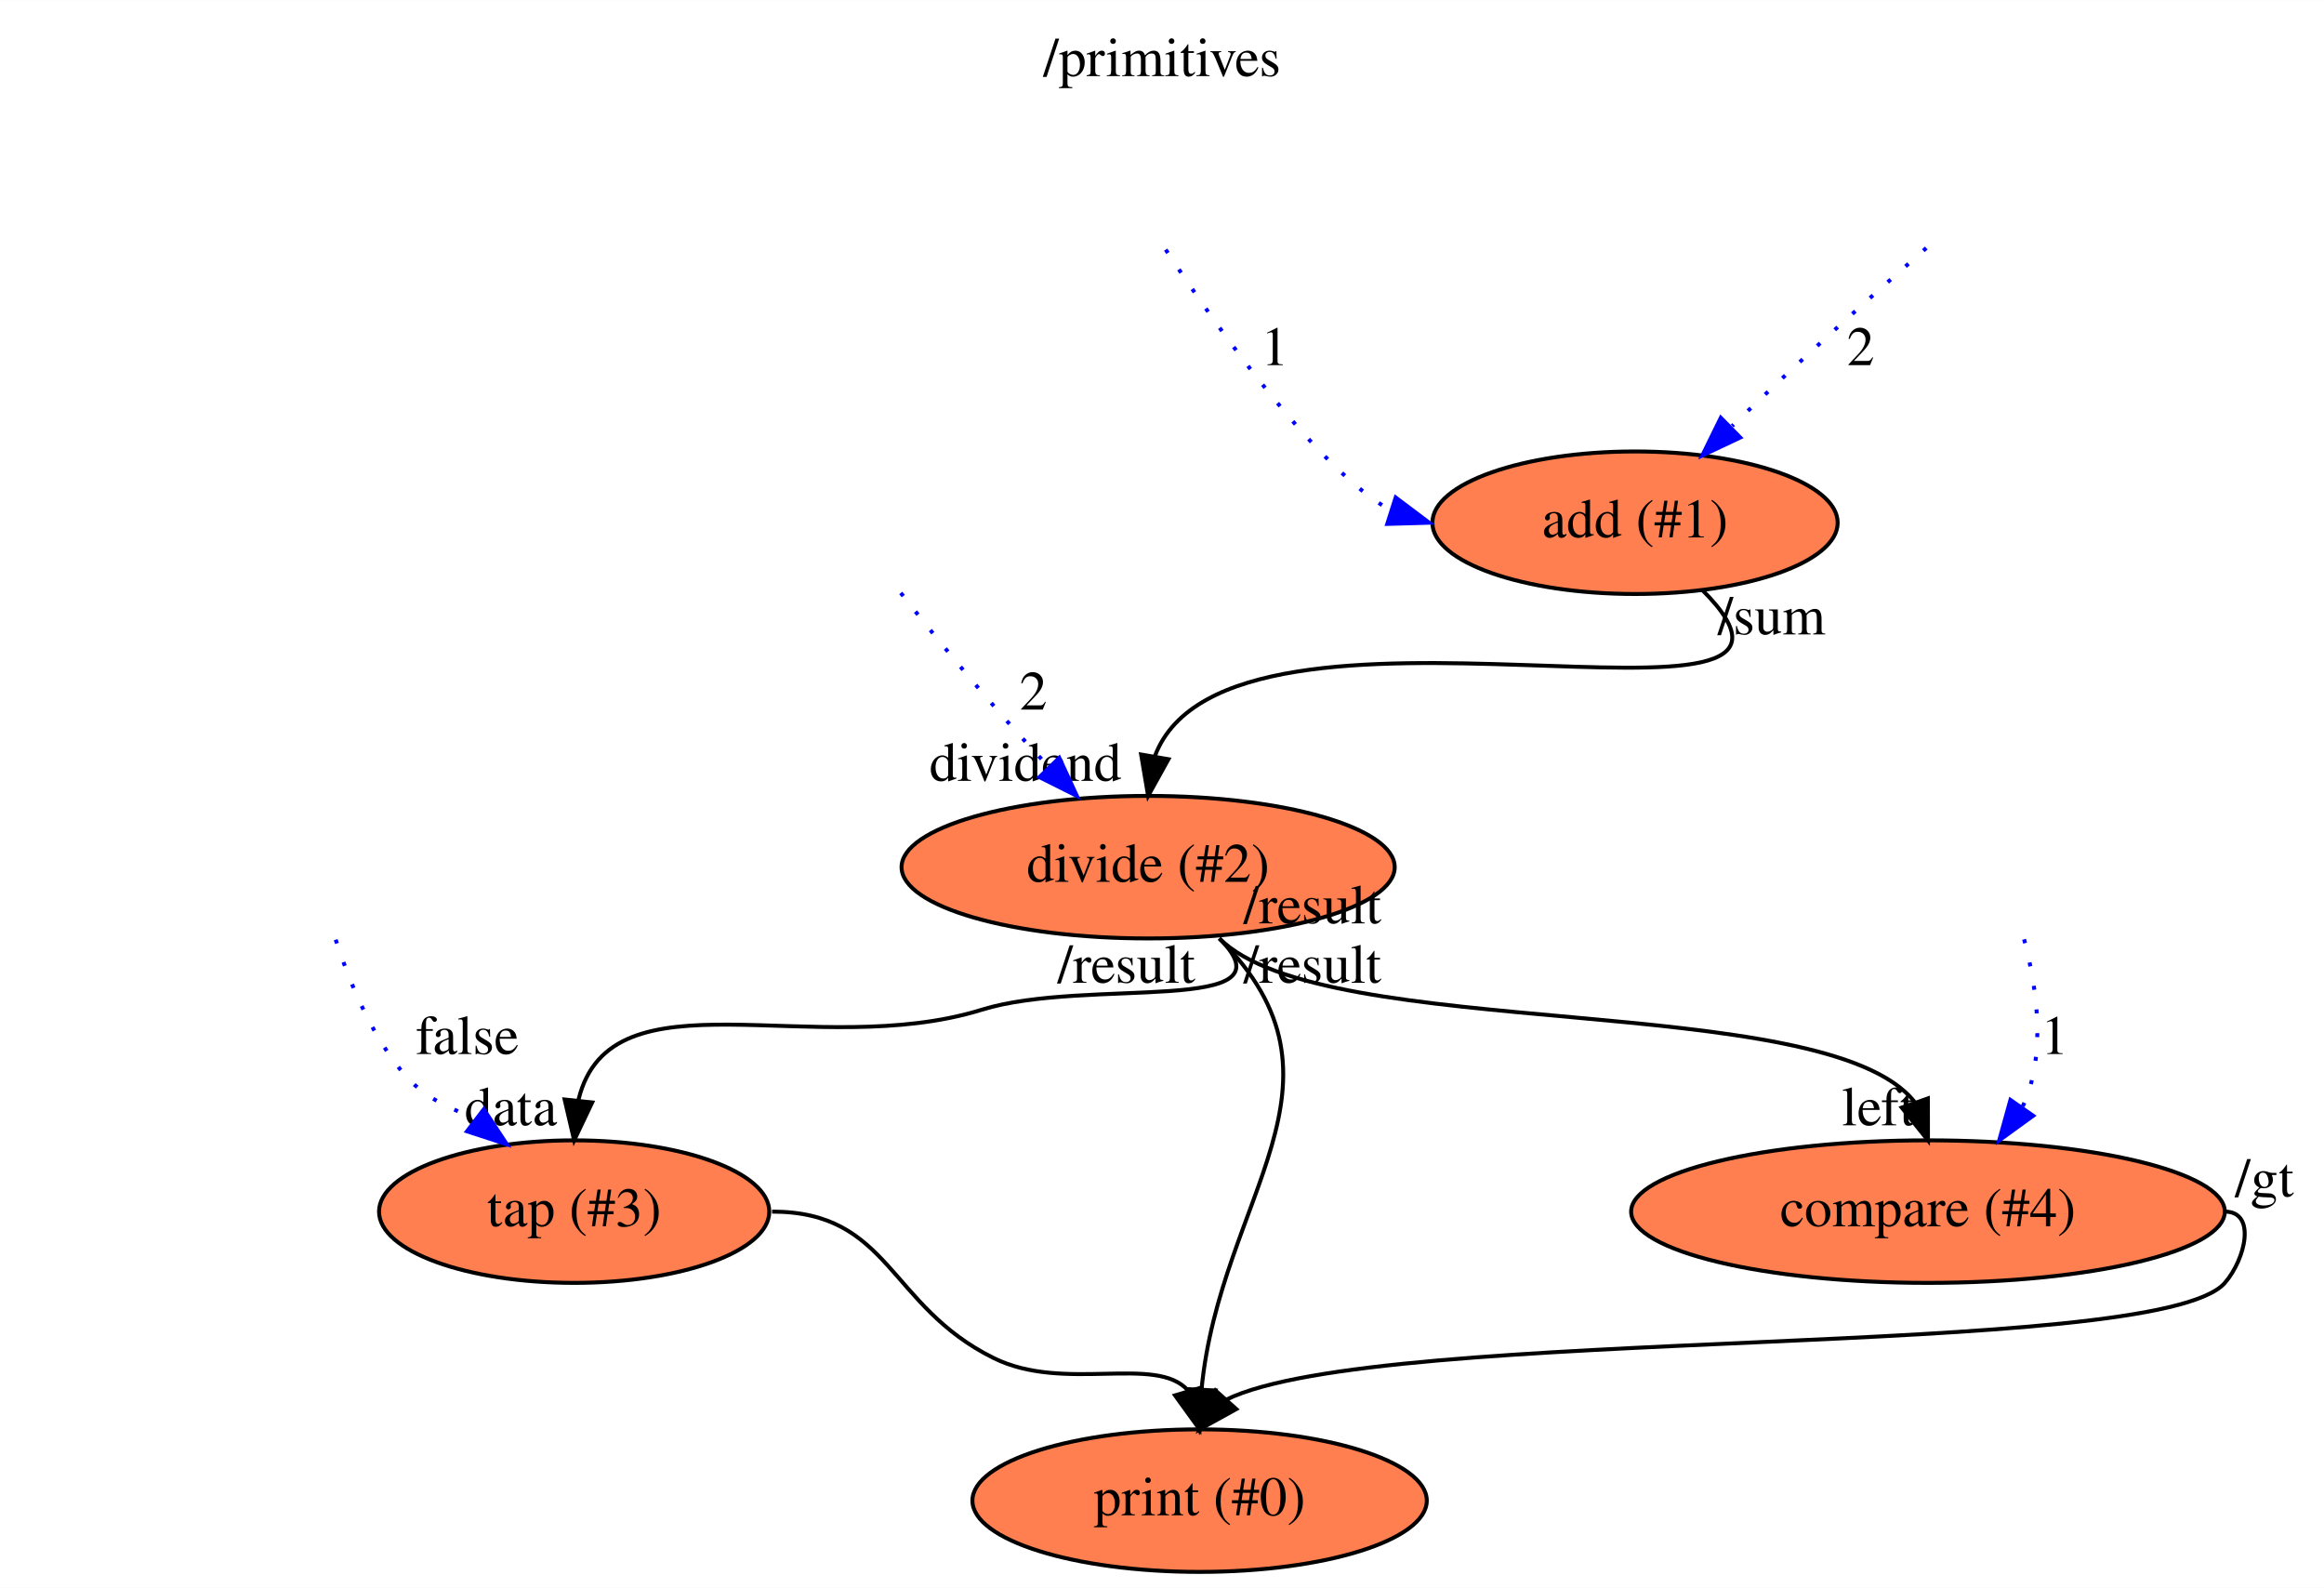
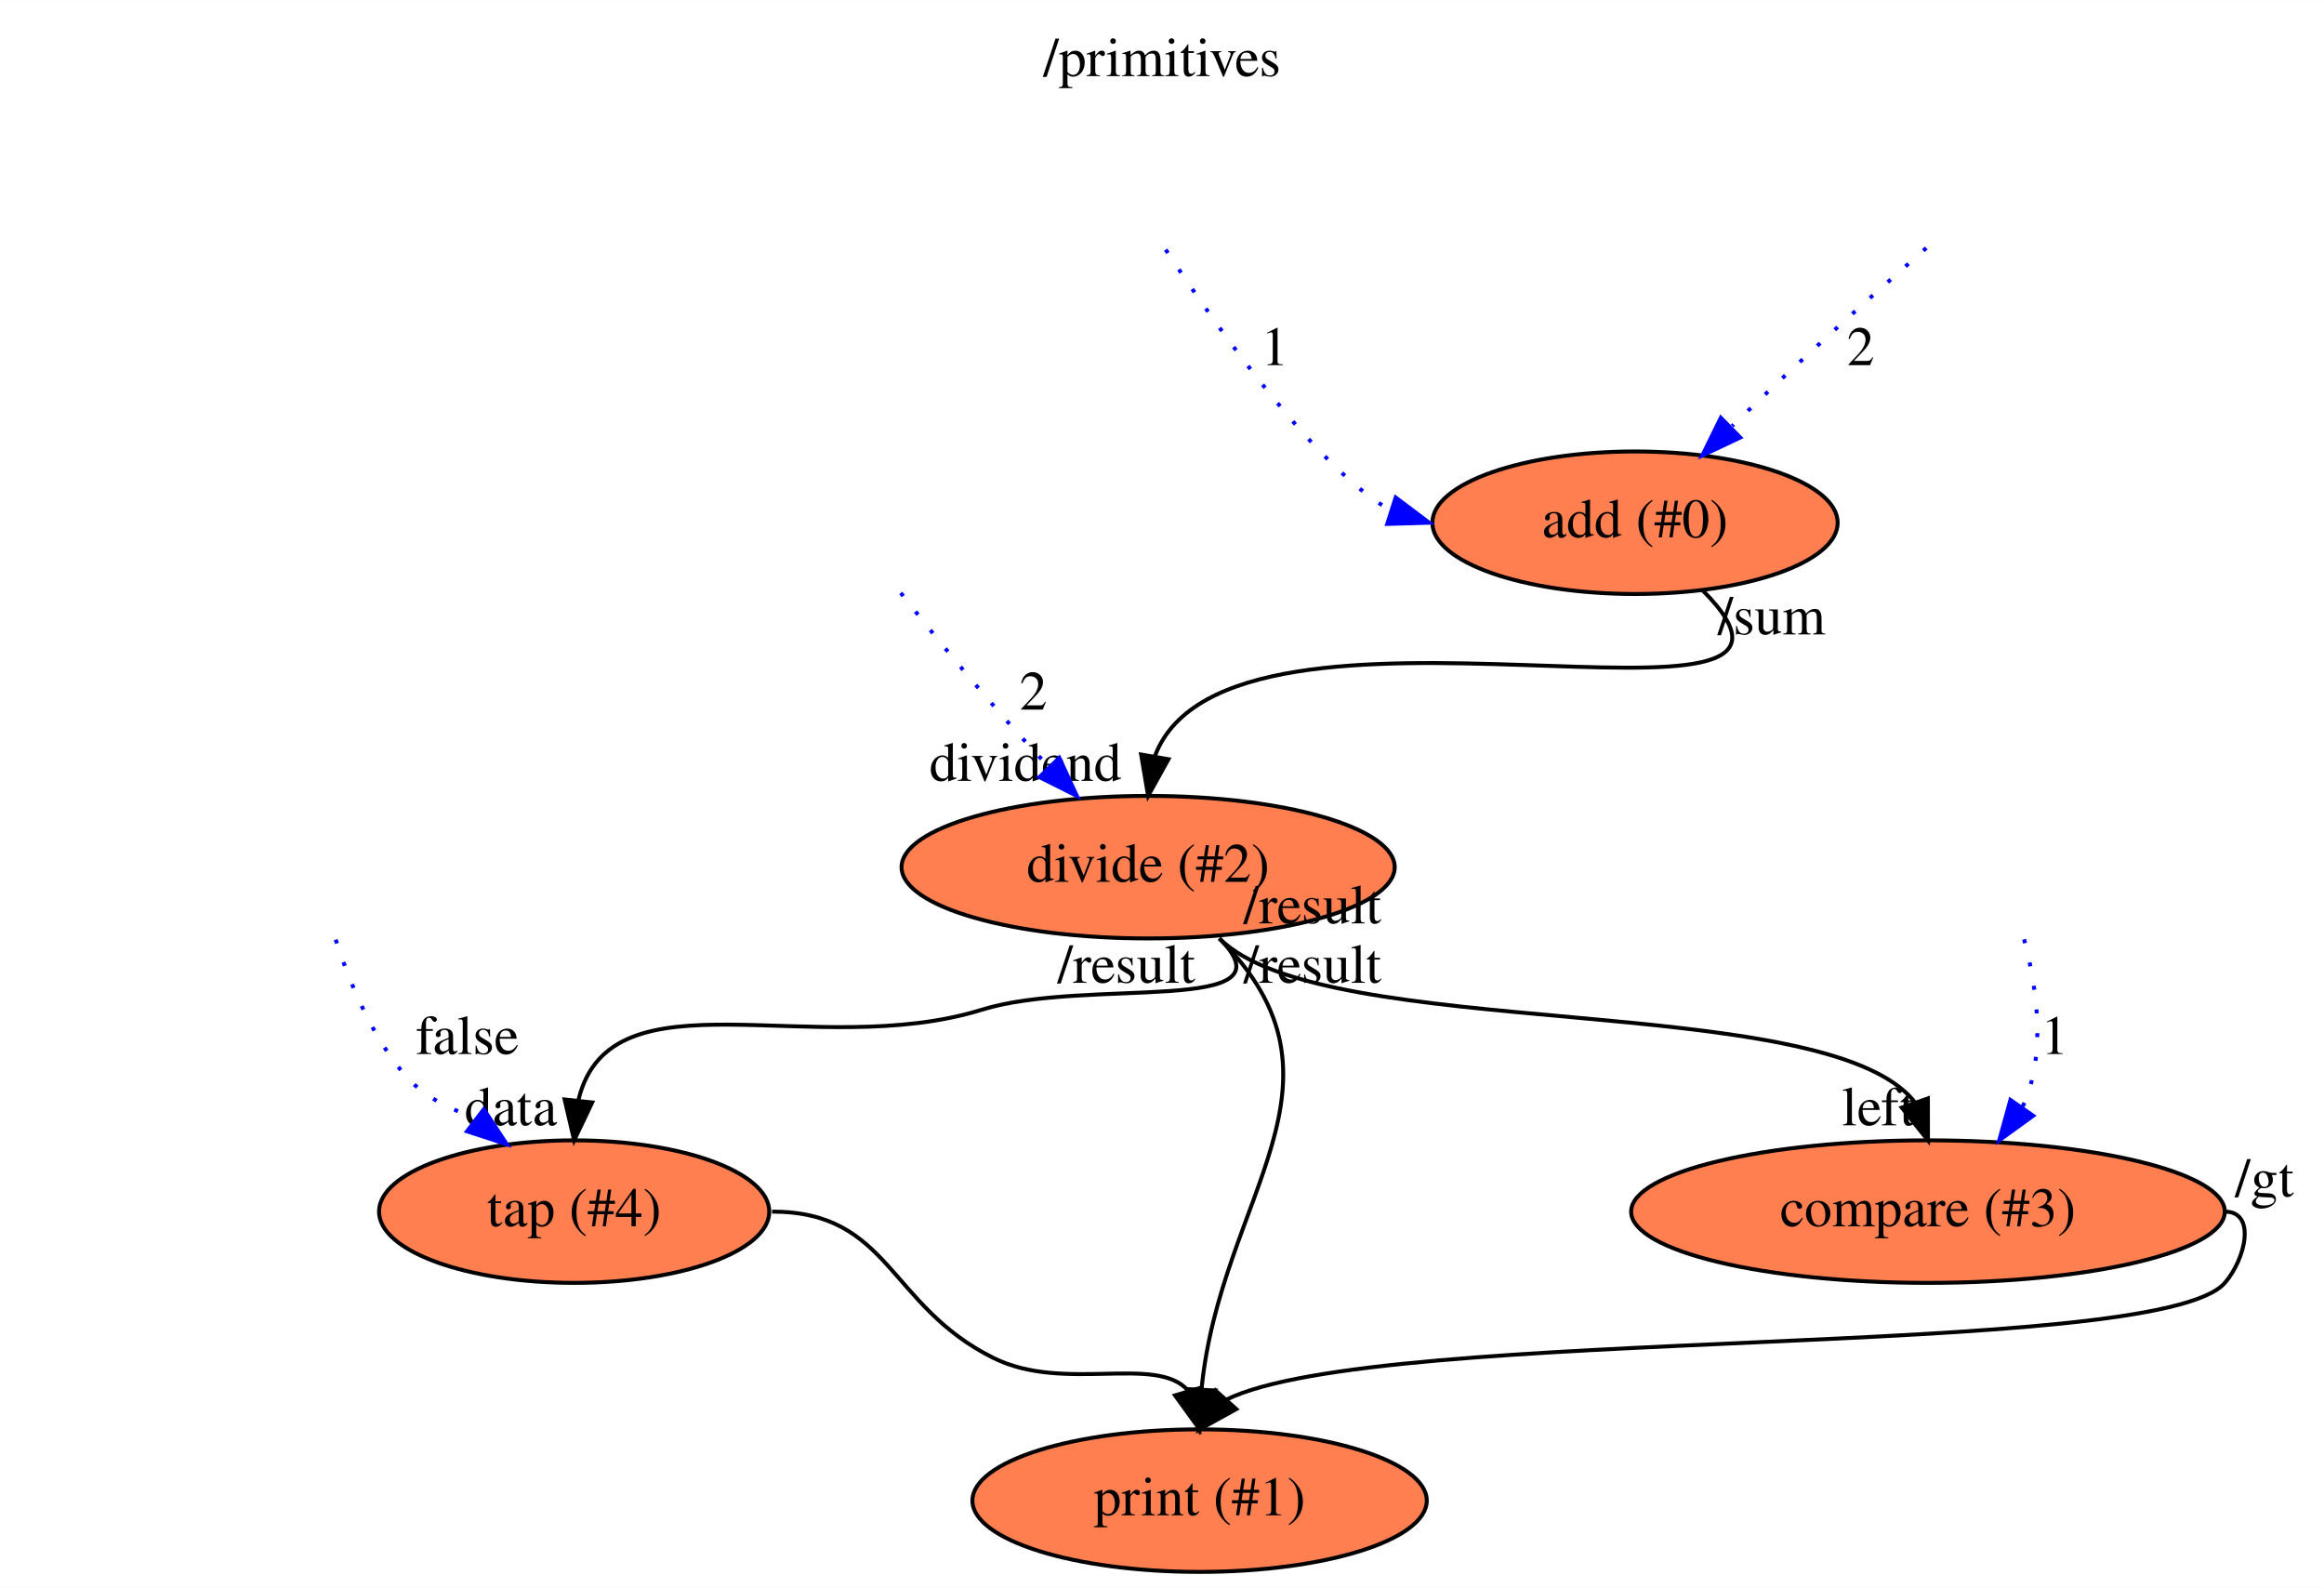
<svg xmlns="http://www.w3.org/2000/svg" xmlns:xlink="http://www.w3.org/1999/xlink" width="587pt" height="401pt" viewBox="0.00 0.00 587.09 401.00">
  <g id="graph0" class="graph" transform="scale(1 1) rotate(0) translate(4 397)">
    <polygon fill="#ffffff" stroke="transparent" points="-4,4 -4,-397 583.087,-397 583.087,4 -4,4" />
    <text text-anchor="middle" x="289.543" y="-377.8" font-family="Times,serif" font-size="14.00" fill="#000000">/primitives</text>
    <g id="node1" class="node">
      <g id="a_node1">
-         <a xlink:href="file:///home/travis/build/andrewdavidmackenzie/flow/flowstdlib/math/add/add.html" xlink:title="add (#1)">
+         <a xlink:href="file:///home/travis/build/andrewdavidmackenzie/flow/flowstdlib/math/add/add.html" xlink:title="add (#0)">
          <ellipse fill="#ff7f50" stroke="#000000" cx="409.043" cy="-265" rx="51.191" ry="18" />
-           <text text-anchor="middle" x="409.043" y="-261.3" font-family="Times,serif" font-size="14.00" fill="#000000">add (#1)</text>
+           <text text-anchor="middle" x="409.043" y="-261.3" font-family="Times,serif" font-size="14.00" fill="#000000">add (#0)</text>
        </a>
      </g>
    </g>
    <g id="node4" class="node">
      <g id="a_node4">
        <a xlink:href="file:///home/travis/build/andrewdavidmackenzie/flow/flowstdlib/math/divide/divide.html" xlink:title="divide (#2)">
          <ellipse fill="#ff7f50" stroke="#000000" cx="286.043" cy="-178" rx="62.289" ry="18" />
          <text text-anchor="middle" x="286.043" y="-174.3" font-family="Times,serif" font-size="14.00" fill="#000000">divide (#2)</text>
        </a>
      </g>
    </g>
    <g id="edge3" class="edge">
      <path fill="none" stroke="#000000" d="M426.043,-248C470.32,-203.724 306.469,-255.778 287.766,-206.093" />
      <polygon fill="#000000" stroke="#000000" points="291.176,-205.268 286.043,-196 284.276,-206.446 291.176,-205.268" />
      <text text-anchor="middle" x="255.043" y="-199.8" font-family="Times,serif" font-size="14.00" fill="#000000">dividend</text>
      <text text-anchor="middle" x="443.543" y="-236.8" font-family="Times,serif" font-size="14.00" fill="#000000">/sum</text>
    </g>
    <g id="edge1" class="edge">
      <path fill="none" stroke="#0000ff" stroke-dasharray="1,5" d="M482.616,-334.379C468.909,-322.361 450.361,-305.727 433.597,-289.441" />
      <polygon fill="#0000ff" stroke="#0000ff" points="435.624,-286.524 426.043,-282 430.711,-291.511 435.624,-286.524" />
      <text text-anchor="middle" x="466.043" y="-304.8" font-family="Times,serif" font-size="14.00" fill="#000000">2</text>
    </g>
    <g id="edge2" class="edge">
      <path fill="none" stroke="#0000ff" stroke-dasharray="1,5" d="M290.478,-333.974C304.601,-312.572 329.004,-278.469 347.333,-268.094" />
      <polygon fill="#0000ff" stroke="#0000ff" points="348.578,-271.371 357.043,-265 346.453,-264.701 348.578,-271.371" />
      <text text-anchor="middle" x="318.043" y="-304.8" font-family="Times,serif" font-size="14.00" fill="#000000">1</text>
    </g>
    <g id="node6" class="node">
      <g id="a_node6">
-         <a xlink:href="file:///home/travis/build/andrewdavidmackenzie/flow/flowr/src/lib/flowruntime/stdio/stdout.html" xlink:title="print (#0)">
+         <a xlink:href="file:///home/travis/build/andrewdavidmackenzie/flow/flowr/src/lib/flowruntime/stdio/stdout.html" xlink:title="print (#1)">
          <ellipse fill="#ff7f50" stroke="#000000" cx="299.043" cy="-18" rx="57.391" ry="18" />
-           <text text-anchor="middle" x="299.043" y="-14.3" font-family="Times,serif" font-size="14.00" fill="#000000">print (#0)</text>
+           <text text-anchor="middle" x="299.043" y="-14.3" font-family="Times,serif" font-size="14.00" fill="#000000">print (#1)</text>
        </a>
      </g>
    </g>
    <g id="edge5" class="edge">
      <path fill="none" stroke="#000000" d="M304.043,-160C340.607,-123.436 304.219,-94.922 299.528,-46.053" />
      <polygon fill="#000000" stroke="#000000" points="303.021,-45.82 299.043,-36 296.029,-46.157 303.021,-45.82" />
      <text text-anchor="middle" x="280.543" y="-148.8" font-family="Times,serif" font-size="14.00" fill="#000000">/result</text>
    </g>
    <g id="node7" class="node">
      <g id="a_node7">
-         <a xlink:href="file:///home/travis/build/andrewdavidmackenzie/flow/flowstdlib/control/tap/tap.html" xlink:title="tap (#3)">
+         <a xlink:href="file:///home/travis/build/andrewdavidmackenzie/flow/flowstdlib/control/tap/tap.html" xlink:title="tap (#4)">
          <ellipse fill="#ff7f50" stroke="#000000" cx="141.043" cy="-91" rx="49.291" ry="18" />
-           <text text-anchor="middle" x="141.043" y="-87.3" font-family="Times,serif" font-size="14.00" fill="#000000">tap (#3)</text>
+           <text text-anchor="middle" x="141.043" y="-87.3" font-family="Times,serif" font-size="14.00" fill="#000000">tap (#4)</text>
        </a>
      </g>
    </g>
    <g id="edge6" class="edge">
      <path fill="none" stroke="#000000" d="M304.043,-160C323.73,-140.314 270.634,-150.248 244.043,-142 201.897,-128.928 150.334,-152.554 142.158,-119.334" />
      <polygon fill="#000000" stroke="#000000" points="145.596,-118.567 141.043,-109 138.636,-119.318 145.596,-118.567" />
      <text text-anchor="middle" x="125.043" y="-112.8" font-family="Times,serif" font-size="14.00" fill="#000000">data</text>
      <text text-anchor="middle" x="327.543" y="-148.8" font-family="Times,serif" font-size="14.00" fill="#000000">/result</text>
    </g>
    <g id="node8" class="node">
      <g id="a_node8">
-         <a xlink:href="file:///home/travis/build/andrewdavidmackenzie/flow/flowstdlib/math/compare/compare.html" xlink:title="compare (#4)">
+         <a xlink:href="file:///home/travis/build/andrewdavidmackenzie/flow/flowstdlib/math/compare/compare.html" xlink:title="compare (#3)">
          <ellipse fill="#ff7f50" stroke="#000000" cx="483.043" cy="-91" rx="74.987" ry="18" />
-           <text text-anchor="middle" x="483.043" y="-87.3" font-family="Times,serif" font-size="14.00" fill="#000000">compare (#4)</text>
+           <text text-anchor="middle" x="483.043" y="-87.3" font-family="Times,serif" font-size="14.00" fill="#000000">compare (#3)</text>
        </a>
      </g>
    </g>
    <g id="edge7" class="edge">
      <path fill="none" stroke="#000000" d="M304.043,-160C330.662,-133.381 457.107,-147.232 479.613,-118.751" />
      <polygon fill="#000000" stroke="#000000" points="483.026,-119.595 483.043,-109 476.423,-117.272 483.026,-119.595" />
      <text text-anchor="middle" x="470.543" y="-112.8" font-family="Times,serif" font-size="14.00" fill="#000000">left</text>
      <text text-anchor="middle" x="327.543" y="-163.8" font-family="Times,serif" font-size="14.00" fill="#000000">/result</text>
    </g>
    <g id="edge4" class="edge">
      <path fill="none" stroke="#0000ff" stroke-dasharray="1,5" d="M223.557,-247.264C233.165,-235.015 246.793,-218.329 260.74,-203.532" />
      <polygon fill="#0000ff" stroke="#0000ff" points="263.595,-205.616 268.043,-196 258.569,-200.743 263.595,-205.616" />
      <text text-anchor="middle" x="257.043" y="-217.8" font-family="Times,serif" font-size="14.00" fill="#000000">2</text>
    </g>
    <g id="edge9" class="edge">
      <path fill="none" stroke="#000000" d="M191.043,-91C220.874,-91 220.294,-67.205 247.043,-54 264.861,-45.204 288.053,-54.964 296.124,-45.815" />
      <polygon fill="#000000" stroke="#000000" points="299.547,-46.583 299.043,-36 292.837,-44.587 299.547,-46.583" />
    </g>
    <g id="edge11" class="edge">
      <path fill="none" stroke="#000000" d="M558.043,-91C566.043,-91 563.285,-79.044 558.043,-73 540.894,-53.227 344.655,-62.632 305.73,-43.482" />
      <polygon fill="#000000" stroke="#000000" points="308.317,-41.124 299.043,-36 303.097,-45.788 308.317,-41.124" />
      <text text-anchor="middle" x="568.043" y="-94.8" font-family="Times,serif" font-size="14.00" fill="#000000">/gt</text>
    </g>
    <g id="edge8" class="edge">
      <path fill="none" stroke="#0000ff" stroke-dasharray="1,5" d="M80.805,-159.682C84.143,-149.326 89.393,-136.576 97.043,-127 103.626,-118.76 109.334,-117.91 115.877,-114.231" />
      <polygon fill="#0000ff" stroke="#0000ff" points="118.216,-116.848 124.043,-108 113.97,-111.283 118.216,-116.848" />
      <text text-anchor="middle" x="114.043" y="-130.8" font-family="Times,serif" font-size="14.00" fill="#000000">false</text>
    </g>
    <g id="edge10" class="edge">
      <path fill="none" stroke="#0000ff" stroke-dasharray="1,5" d="M507.337,-159.773C510.664,-147.141 512.953,-130.354 506.968,-117.525" />
      <polygon fill="#0000ff" stroke="#0000ff" points="509.624,-115.215 501.043,-109 503.876,-119.209 509.624,-115.215" />
      <text text-anchor="middle" x="515.043" y="-130.8" font-family="Times,serif" font-size="14.00" fill="#000000">1</text>
    </g>
  </g>
</svg>
